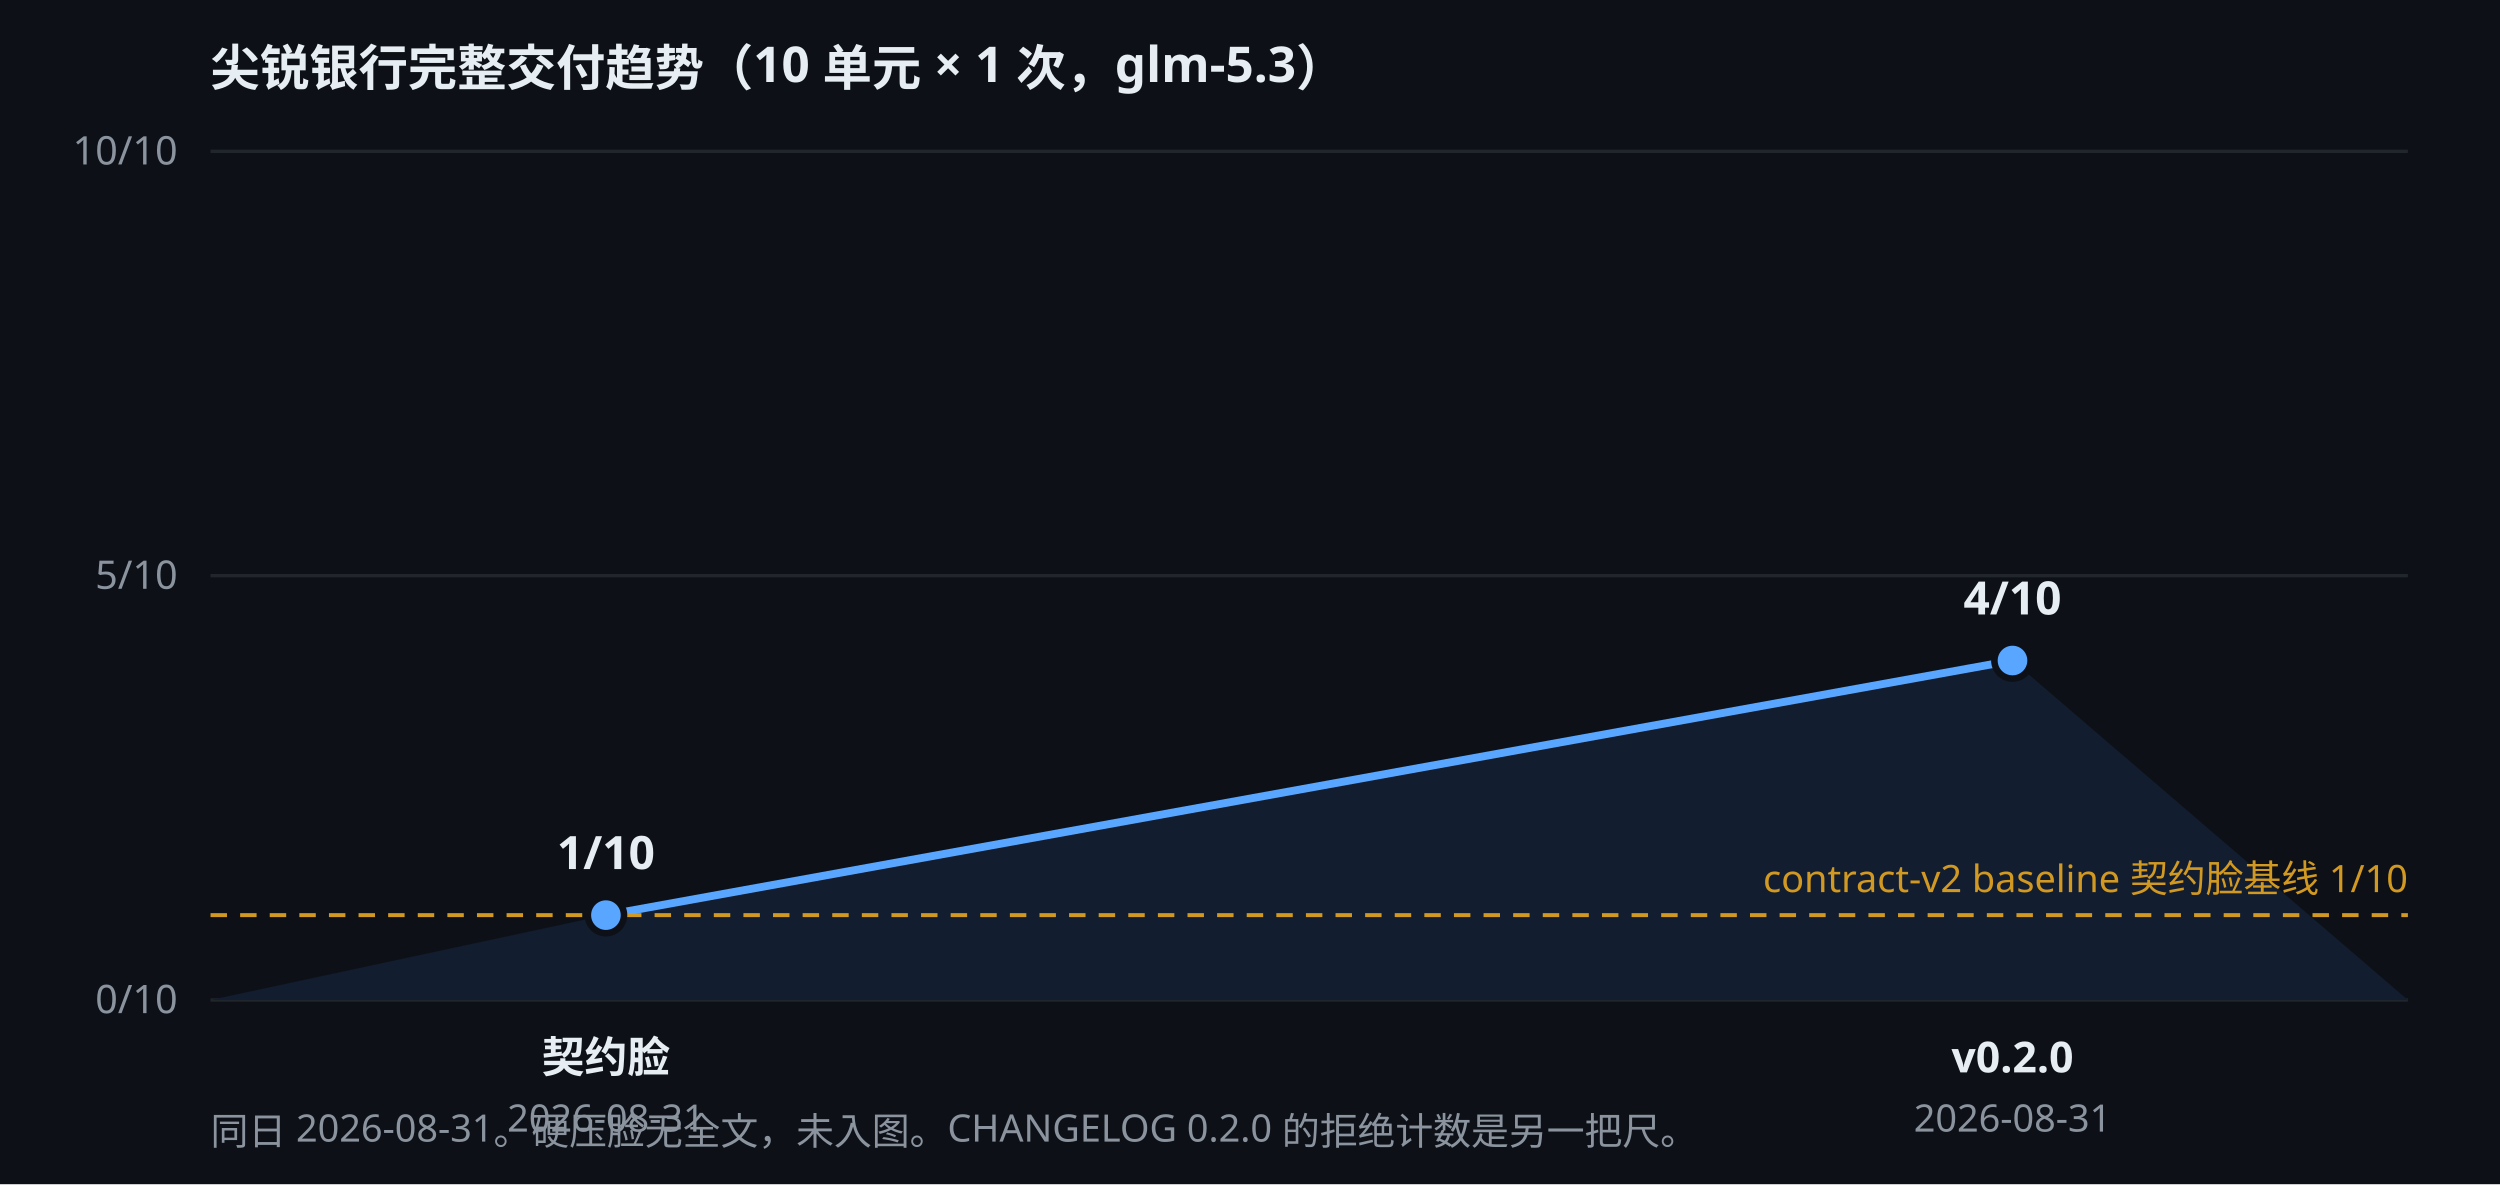
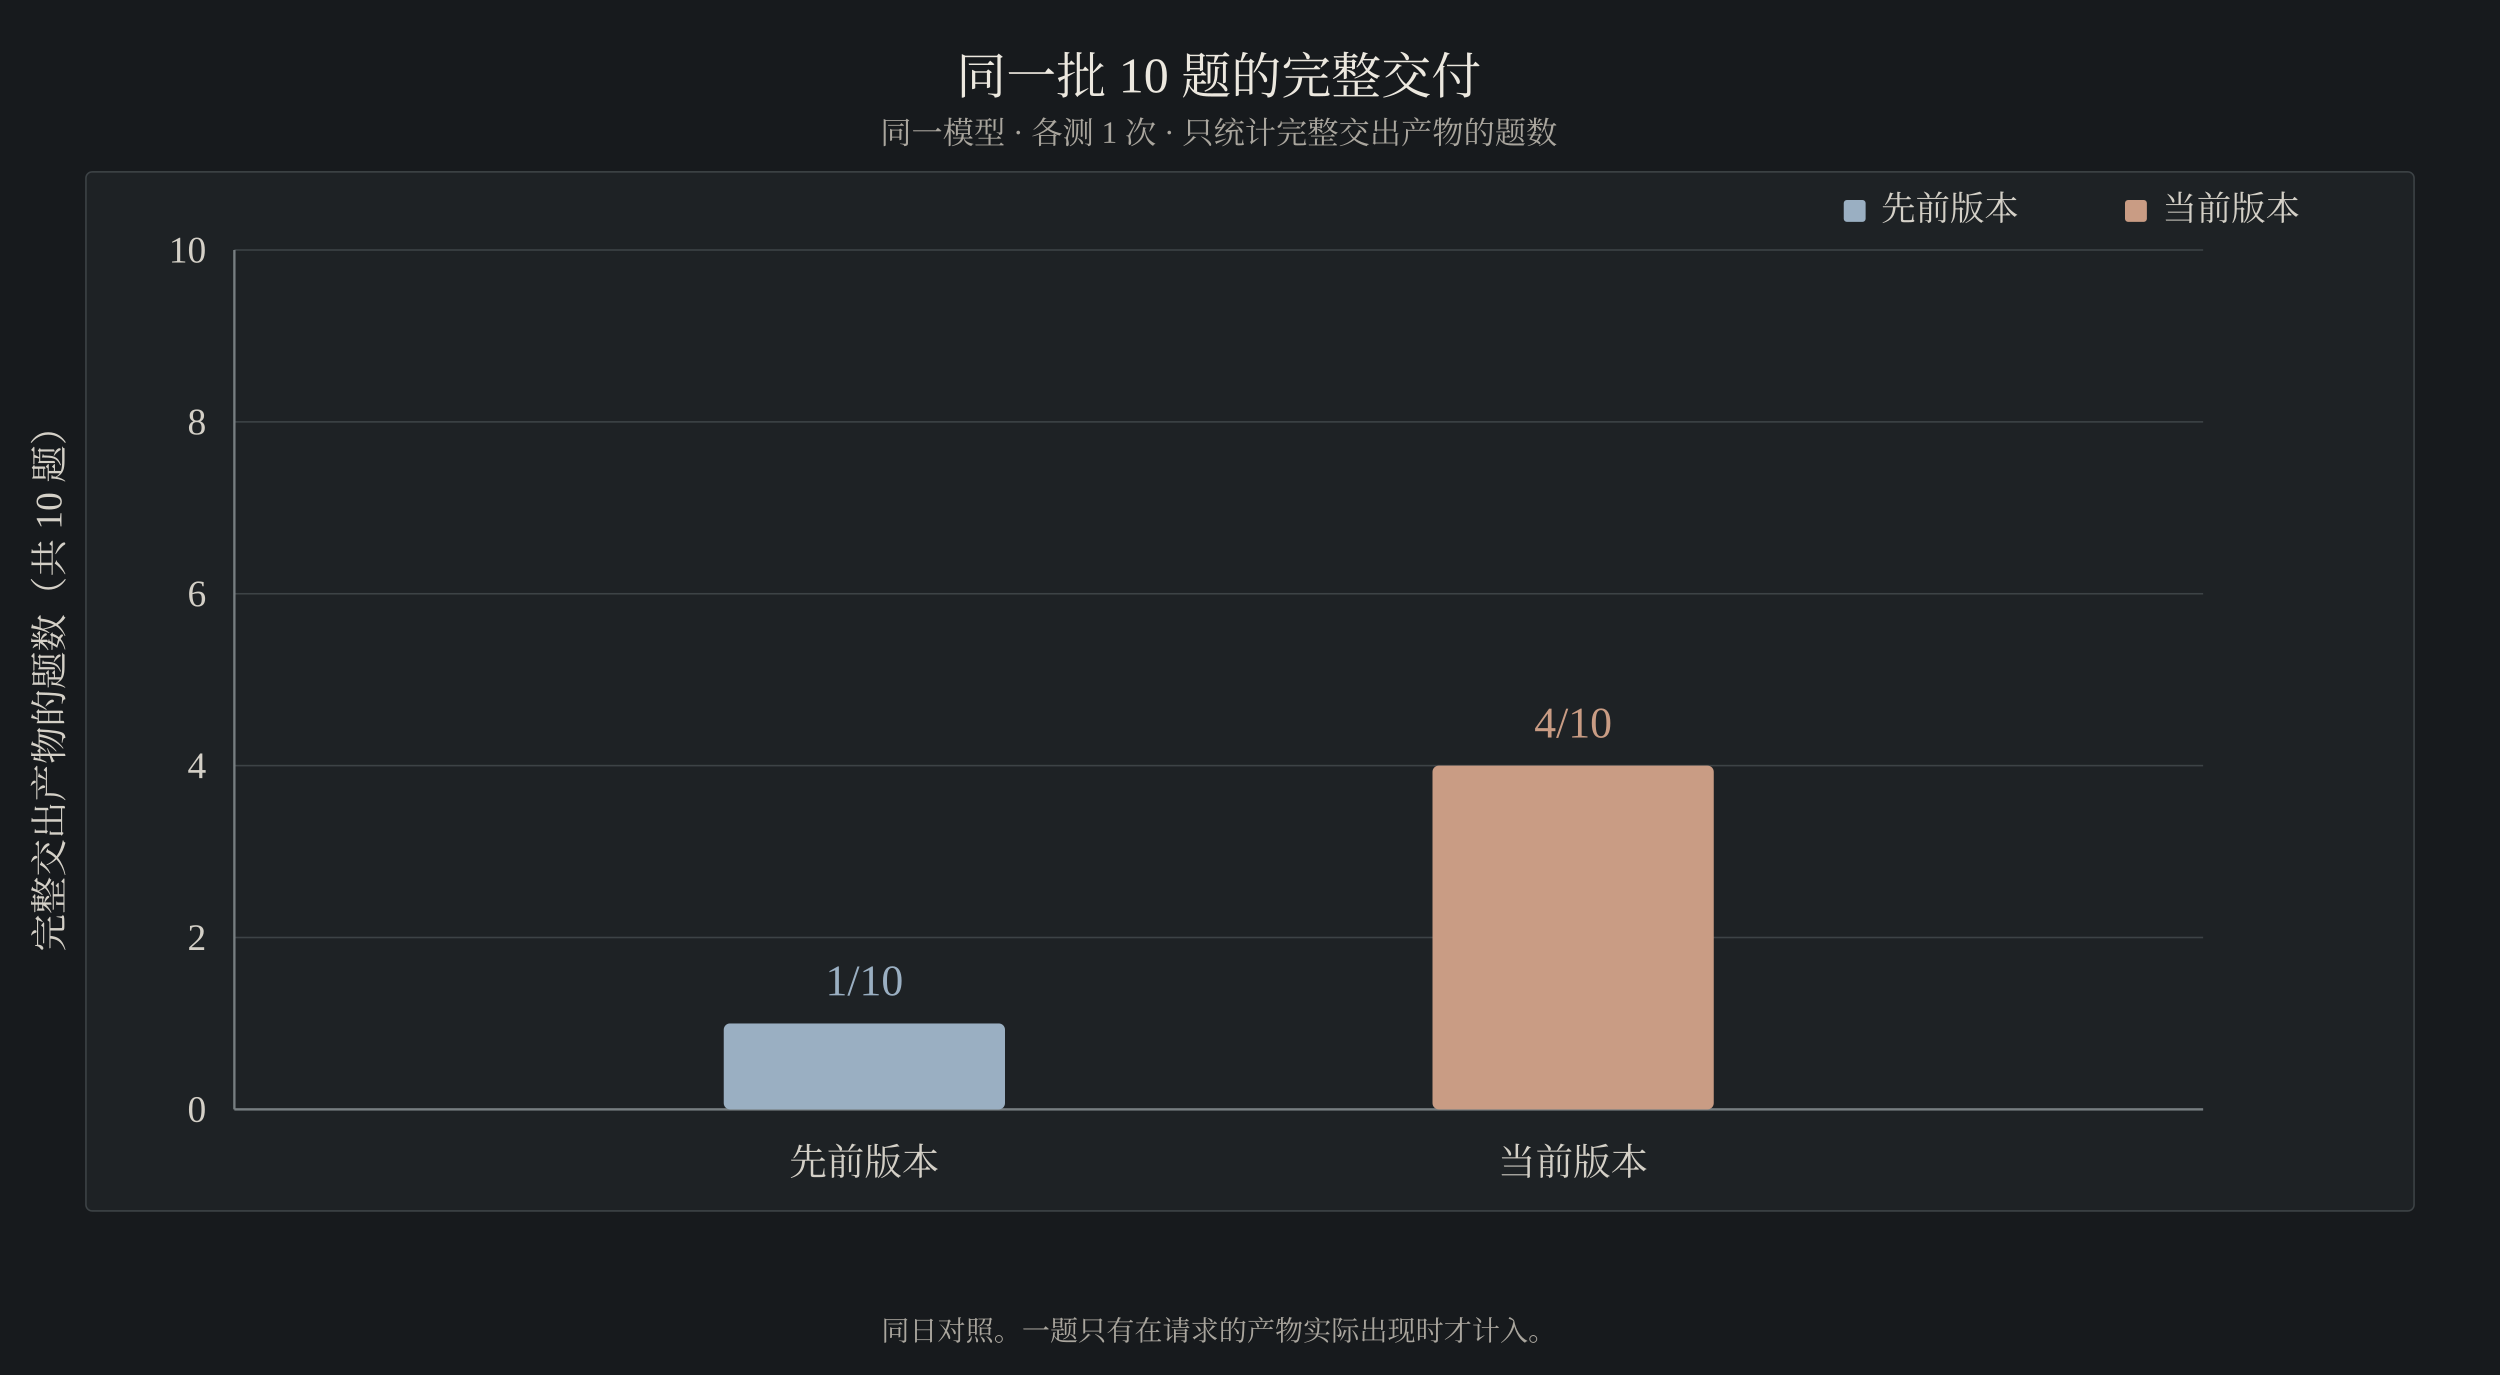
- <svg xmlns="http://www.w3.org/2000/svg" width="760" height="360" viewBox="0 0 760 360" font-family="-apple-system, 'Segoe UI', 'Noto Sans', 'Noto Sans SC', 'PingFang SC', 'Microsoft YaHei', sans-serif">
-   <rect width="760" height="360" fill="#0d1117" />
-   <text x="64" y="26" font-size="15" font-weight="600" fill="#e6edf3">尖锐银行完整交付趋势（10 单元 × 1 次，glm-5.3）</text>
-   <line x1="64" y1="304.0" x2="732" y2="304.0" stroke="#21262d" stroke-width="1" />
-   <text x="54" y="308.0" font-size="12" fill="#8b949e" text-anchor="end">0/10</text>
-   <line x1="64" y1="175.0" x2="732" y2="175.0" stroke="#21262d" stroke-width="1" />
-   <text x="54" y="179.0" font-size="12" fill="#8b949e" text-anchor="end">5/10</text>
-   <line x1="64" y1="46.0" x2="732" y2="46.0" stroke="#21262d" stroke-width="1" />
-   <text x="54" y="50.0" font-size="12" fill="#8b949e" text-anchor="end">10/10</text>
-   <polygon points="64,304 184.2,278.2 611.8,200.8 732,304" fill="#121d2f" />
-   <polyline points="184.2,278.2 611.8,200.8" fill="none" stroke="#58a6ff" stroke-width="2.4" />
-   <line x1="64" y1="278.2" x2="732" y2="278.2" stroke="#d29922" stroke-width="1.2" stroke-dasharray="5 4" />
-   <text x="732" y="271.2" font-size="11.5" fill="#d29922" text-anchor="end">contract-v2 baseline 契约脸基线 1/10</text>
-   <circle cx="184.2" cy="278.2" r="5.5" fill="#58a6ff" stroke="#0d1117" stroke-width="2" />
-   <text x="184.2" y="264.2" font-size="14" font-weight="700" fill="#e6edf3" text-anchor="middle">1/10</text>
-   <text x="184.2" y="326.0" font-size="13" font-weight="600" fill="#e6edf3" text-anchor="middle">契约脸</text>
-   <text x="184.2" y="344.0" font-size="11.5" fill="#8b949e" text-anchor="middle">2026-08-31</text>
-   <circle cx="611.8" cy="200.8" r="5.5" fill="#58a6ff" stroke="#0d1117" stroke-width="2" />
-   <text x="611.8" y="186.8" font-size="14" font-weight="700" fill="#e6edf3" text-anchor="middle">4/10</text>
-   <text x="611.8" y="326.0" font-size="13" font-weight="600" fill="#e6edf3" text-anchor="middle">v0.2.0</text>
-   <text x="611.8" y="344.0" font-size="11.5" fill="#8b949e" text-anchor="middle">2026-08-31</text>
-   <text x="64" y="348" font-size="11.5" fill="#8b949e">同日 2026-08-31。硬压脸无全文，未入图。CHANGELOG 0.2.0 的拒绝计数是另一把尺。</text>
+ <svg xmlns="http://www.w3.org/2000/svg" width="1600" height="880" viewBox="0 0 1600 880" role="img" aria-labelledby="title desc" font-family="Charter, Georgia, 'Times New Roman', STSong, 'Songti SC', 'Noto Serif CJK SC', serif">
+   <rect width="1600" height="880" fill="#171A1D" />
+   <rect x="55" y="110" width="1490" height="665" rx="4" fill="#1E2225" stroke="#3D4346" />
+   <text x="780" y="60" text-anchor="middle" font-size="32" font-weight="500" fill="#ECE8DF">同一批 10 题的完整交付</text>
+   <text x="780" y="92" text-anchor="middle" font-size="20" fill="#AAA69E">同一模型 · 各测 1 次 · 只统计完整交出产物的题数</text>
+   <line x1="150" y1="710.0" x2="1410" y2="710.0" stroke="#3D4346" stroke-width="1" />
+   <text x="132" y="718.0" text-anchor="end" font-size="24" fill="#D4D0C7">0</text>
+   <line x1="150" y1="600.0" x2="1410" y2="600.0" stroke="#3D4346" stroke-width="1" />
+   <text x="132" y="608.0" text-anchor="end" font-size="24" fill="#D4D0C7">2</text>
+   <line x1="150" y1="490.0" x2="1410" y2="490.0" stroke="#3D4346" stroke-width="1" />
+   <text x="132" y="498.0" text-anchor="end" font-size="24" fill="#D4D0C7">4</text>
+   <line x1="150" y1="380.0" x2="1410" y2="380.0" stroke="#3D4346" stroke-width="1" />
+   <text x="132" y="388.0" text-anchor="end" font-size="24" fill="#D4D0C7">6</text>
+   <line x1="150" y1="270.0" x2="1410" y2="270.0" stroke="#3D4346" stroke-width="1" />
+   <text x="132" y="278.0" text-anchor="end" font-size="24" fill="#D4D0C7">8</text>
+   <line x1="150" y1="160.0" x2="1410" y2="160.0" stroke="#3D4346" stroke-width="1" />
+   <text x="132" y="168.0" text-anchor="end" font-size="24" fill="#D4D0C7">10</text>
+   <line x1="150" y1="160" x2="150" y2="710.0" stroke="#777E81" stroke-width="1.5" />
+   <line x1="150" y1="710.0" x2="1410" y2="710.0" stroke="#777E81" stroke-width="1.5" />
+   <text x="40" y="435" transform="rotate(-90 40 435)" text-anchor="middle" font-size="24" fill="#D4D0C7">完整交出产物的题数（共 10 题）</text>
+   <rect x="463.2" y="655.0" width="180" height="55.0" rx="4" fill="#9AAFC2" />
+   <text x="553.2" y="637.0" text-anchor="middle" font-size="28" font-weight="500" fill="#9AAFC2">1/10</text>
+   <text x="553.2" y="752.0" text-anchor="middle" font-size="24" fill="#D4D0C7">先前版本</text>
+   <rect x="916.8" y="490.0" width="180" height="220.0" rx="4" fill="#C99C84" />
+   <text x="1006.8" y="472.0" text-anchor="middle" font-size="28" font-weight="500" fill="#C99C84">4/10</text>
+   <text x="1006.8" y="752.0" text-anchor="middle" font-size="24" fill="#D4D0C7">当前版本</text>
+   <rect x="1180" y="128" width="14" height="14" rx="2" fill="#9AAFC2" />
+   <text x="1204" y="141" font-size="22" fill="#D4D0C7">先前版本</text>
+   <rect x="1360" y="128" width="14" height="14" rx="2" fill="#C99C84" />
+   <text x="1384" y="141" font-size="22" fill="#D4D0C7">当前版本</text>
+   <text x="780" y="858" text-anchor="middle" font-size="18" fill="#AAA69E">同日对照。一题只有在请求的产物实际出现时才计入。</text>
</svg>
